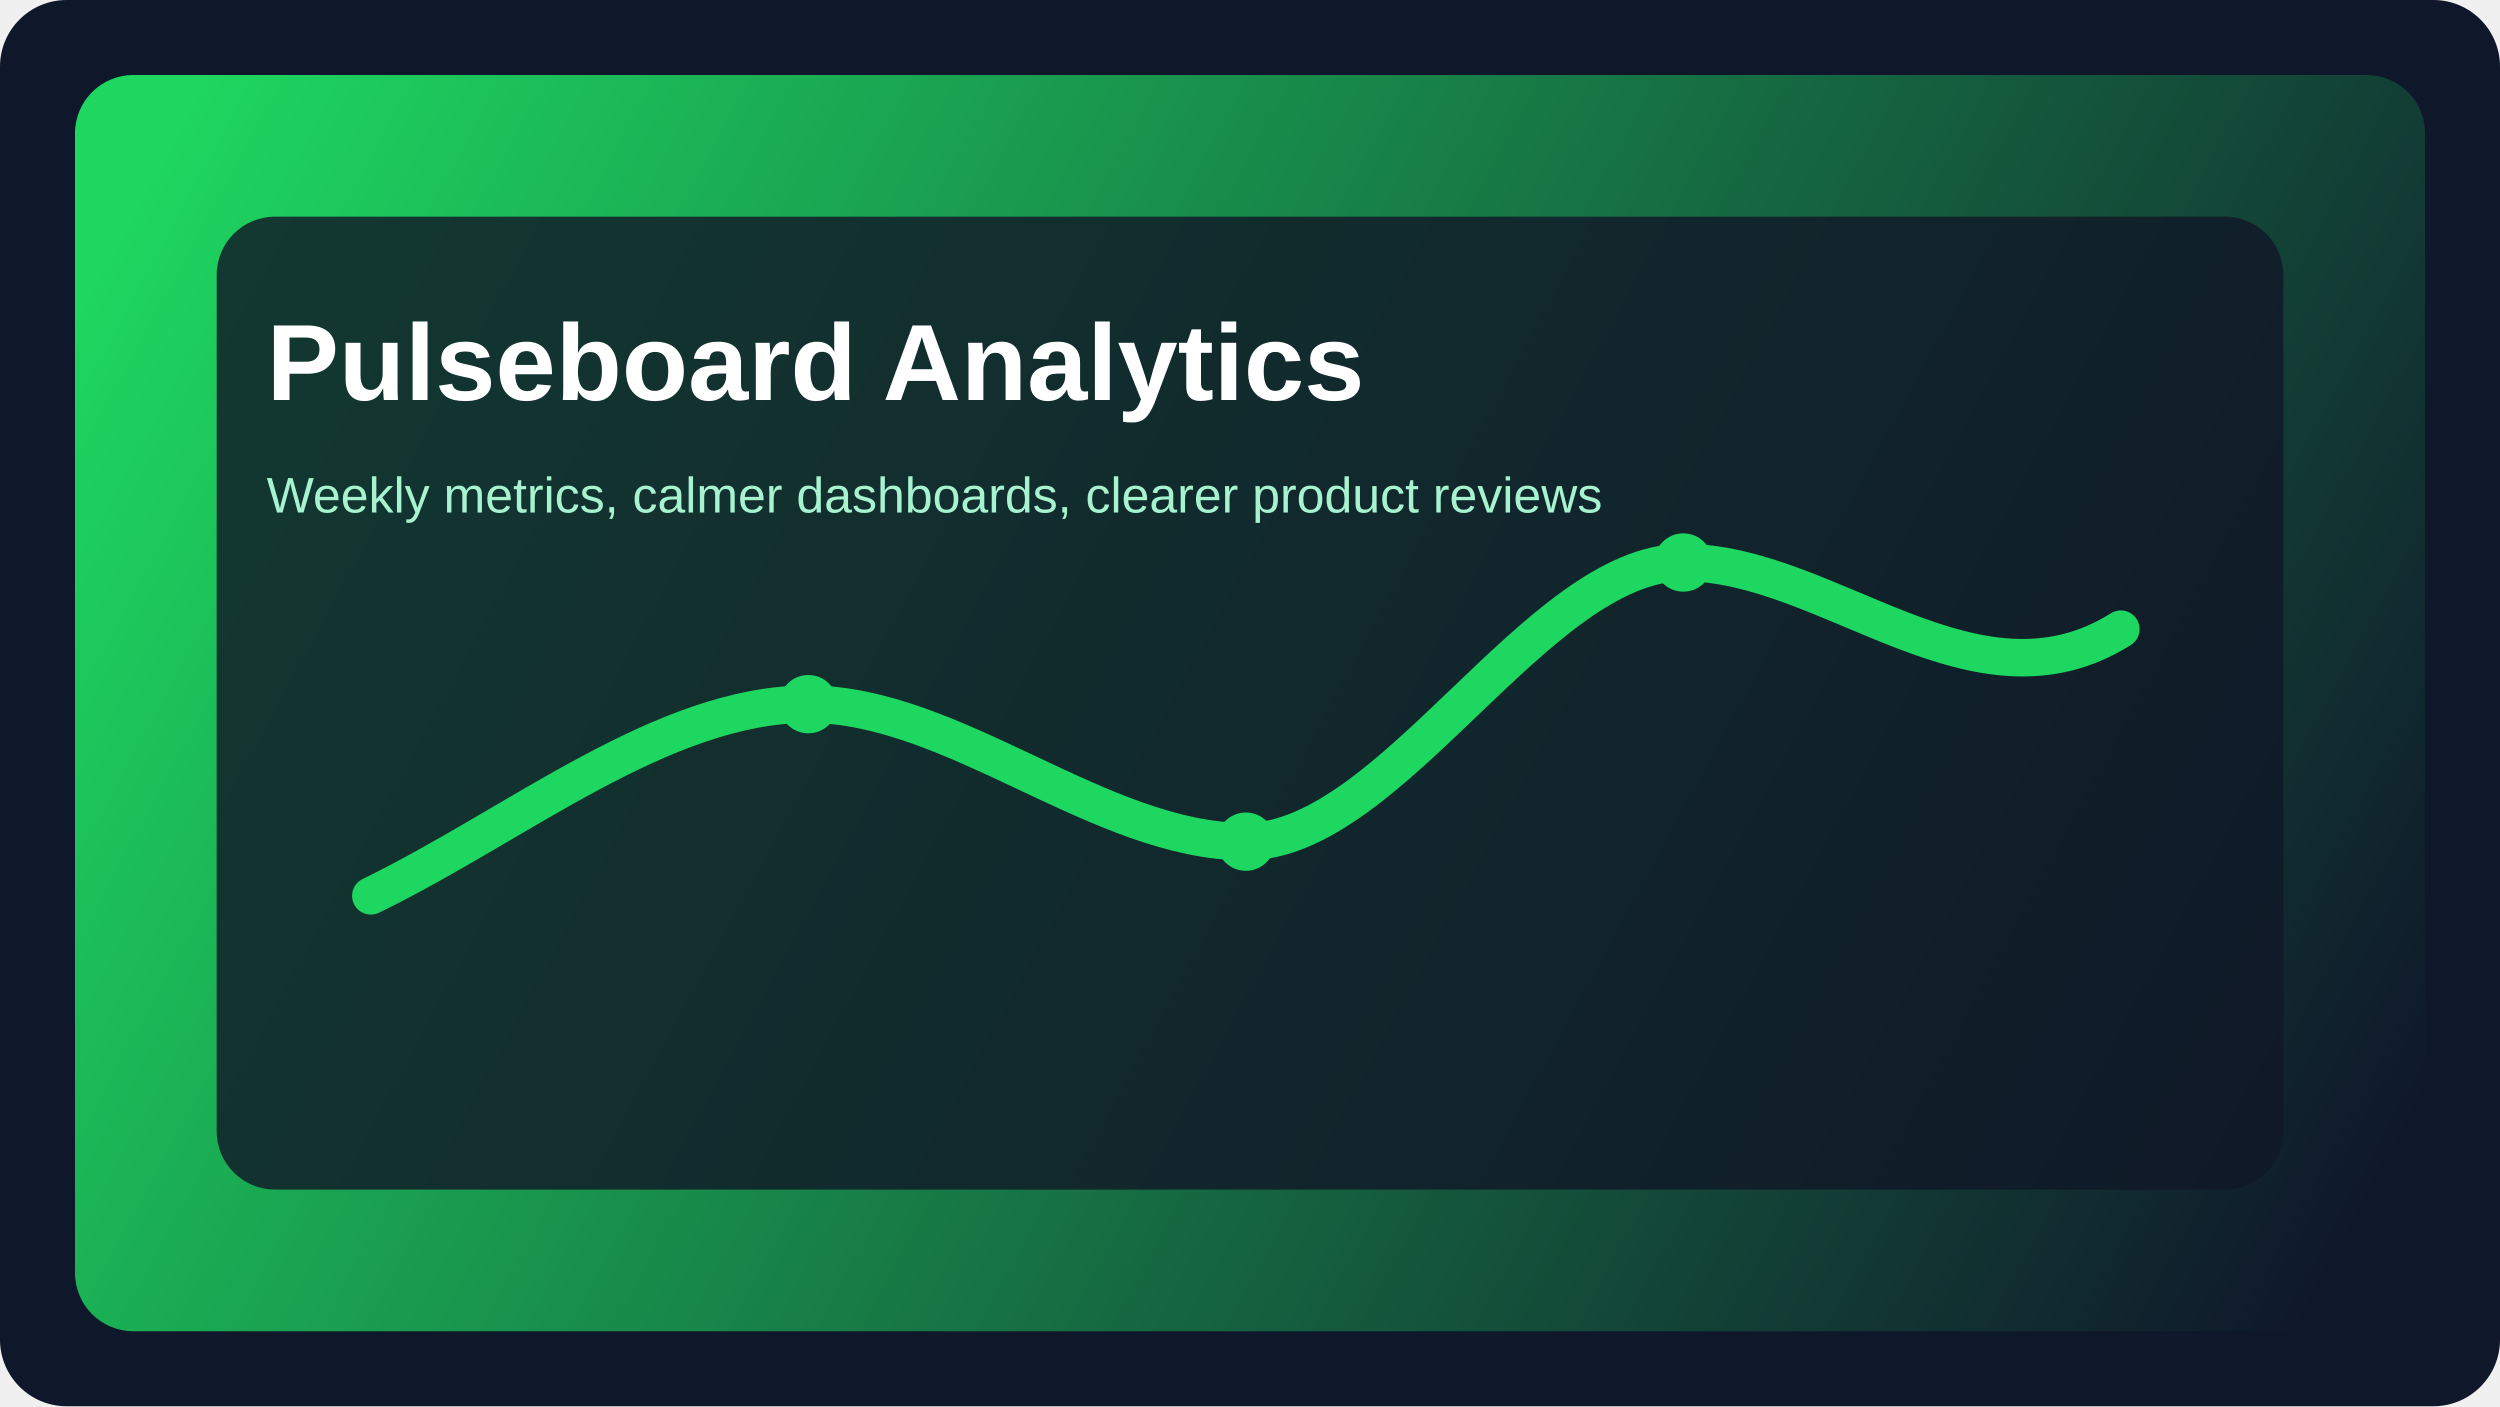
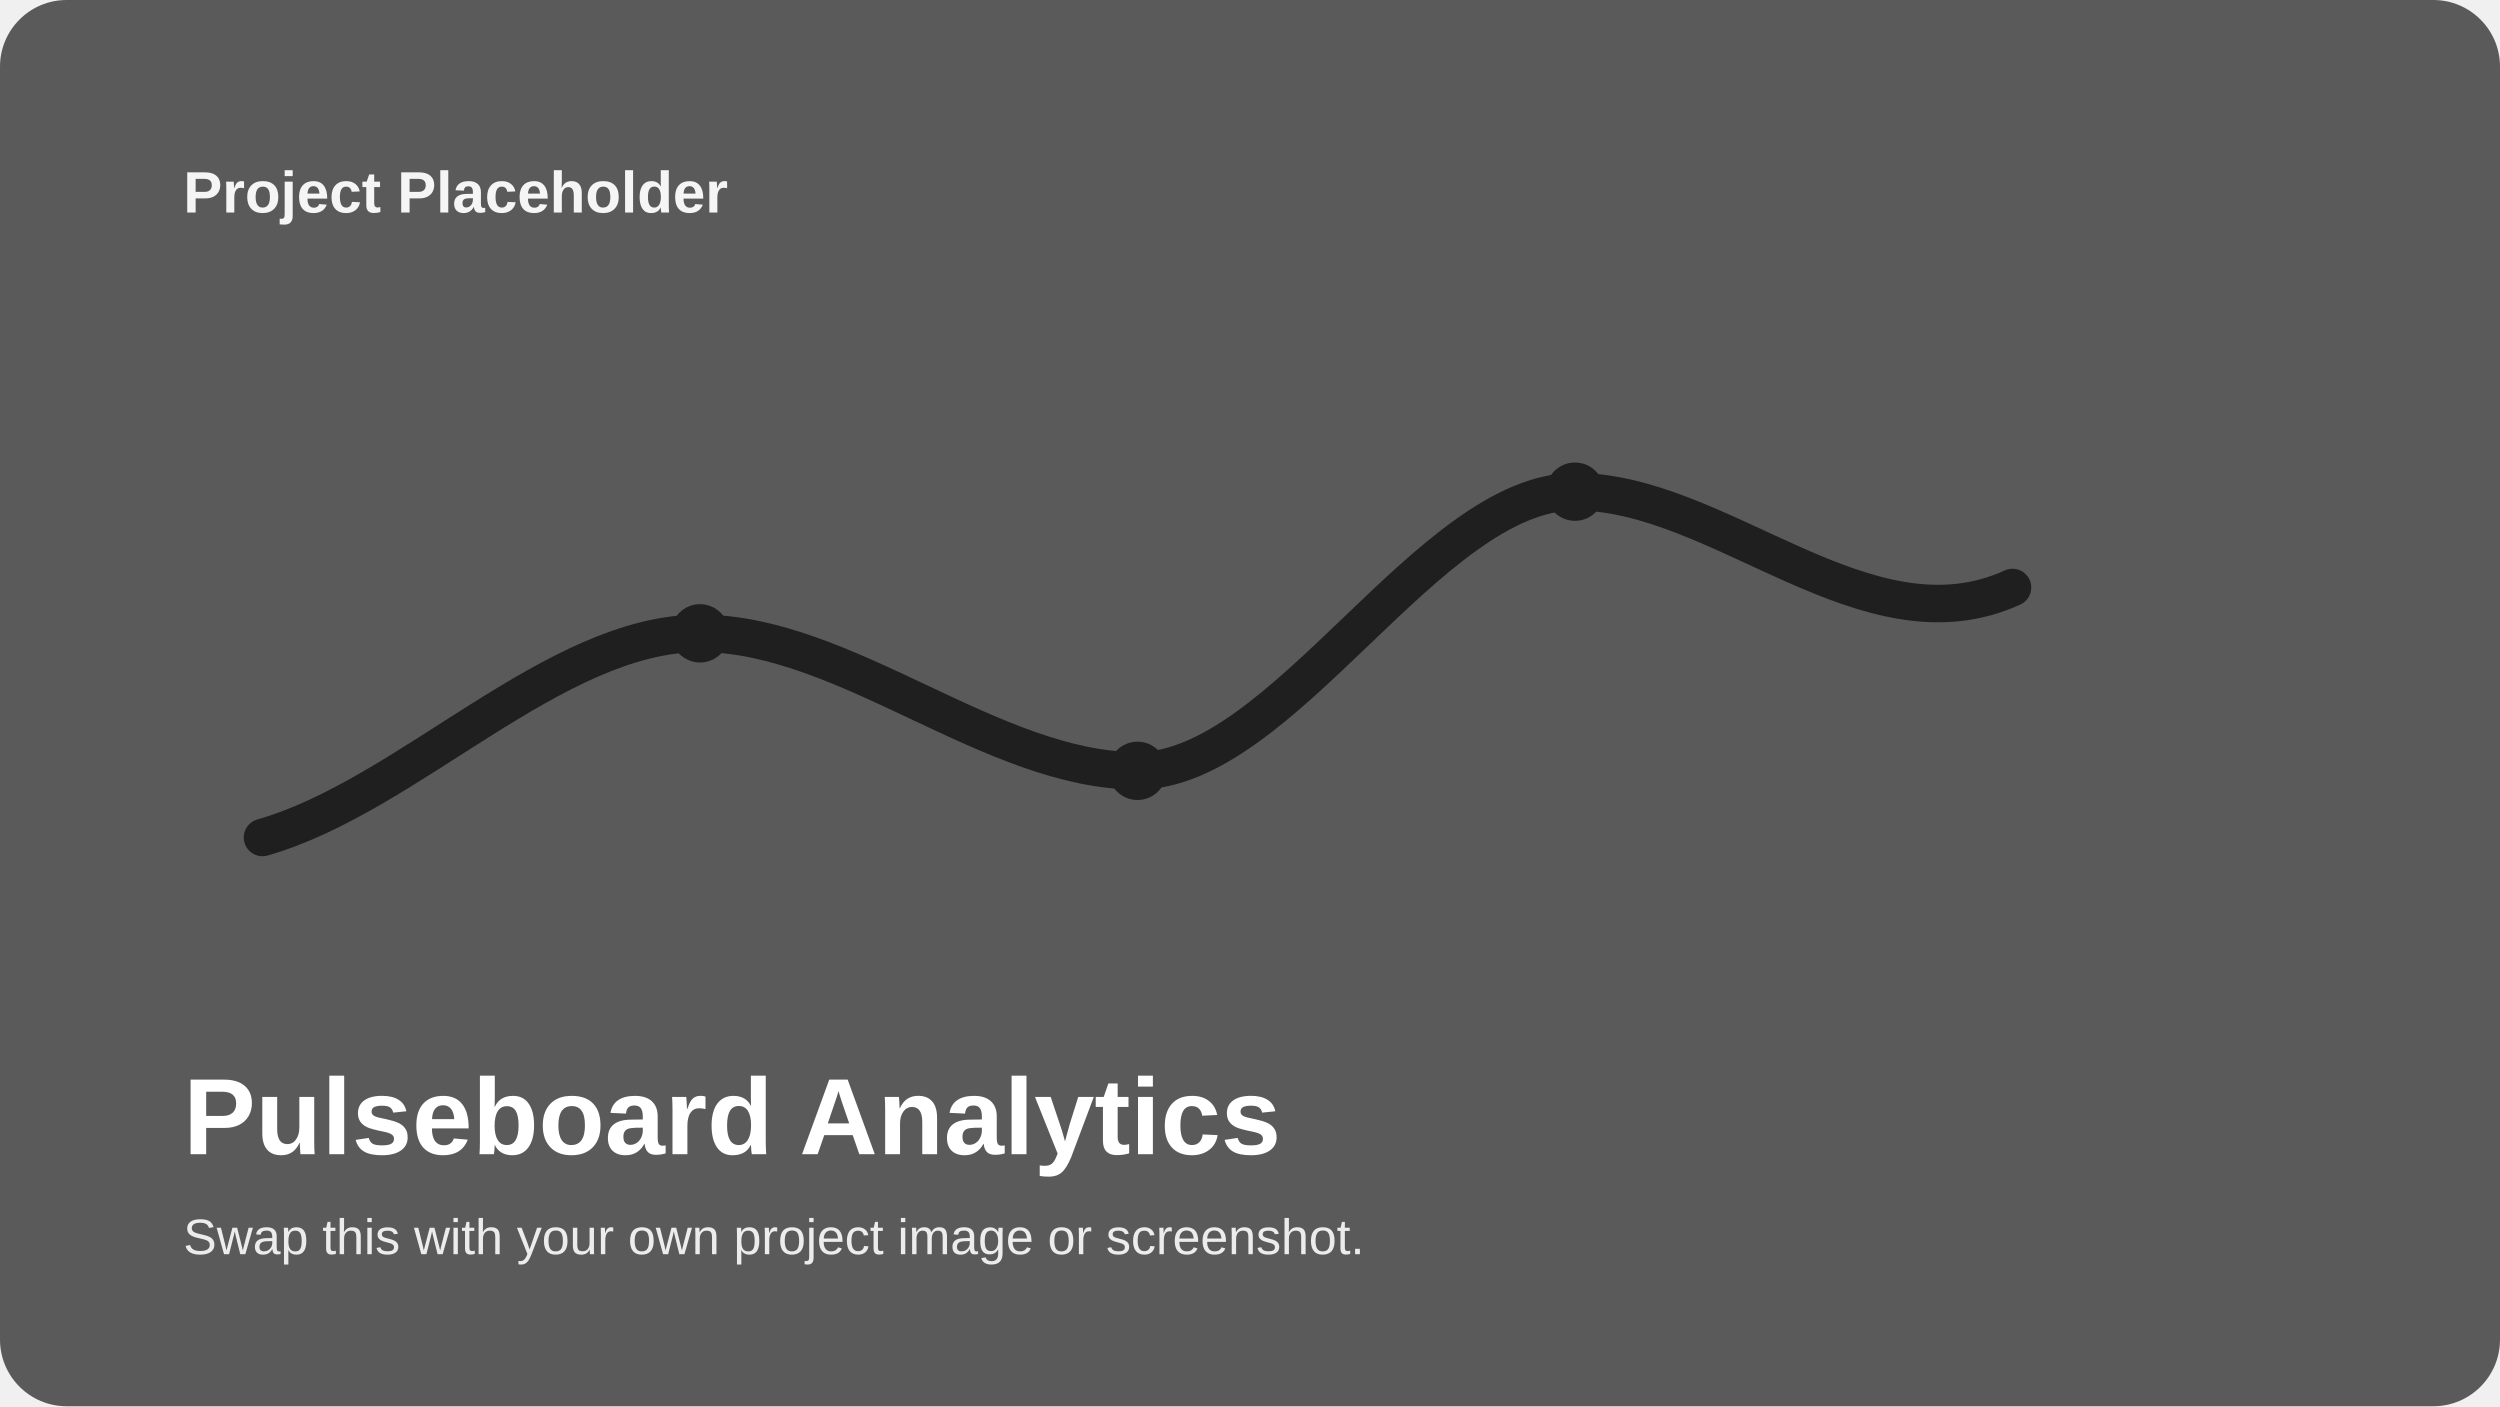
<svg xmlns="http://www.w3.org/2000/svg" width="1200" height="675" viewBox="0 0 1200 675" fill="none">
-   <rect width="1200" height="675" rx="32" fill="#0F172A" />
-   <rect x="36" y="36" width="1128" height="603" rx="28" fill="url(#paint0_linear)" />
-   <rect x="104" y="104" width="992" height="467" rx="28" fill="#111827" fill-opacity="0.82" />
-   <path d="M178 430C248 396 318 338 388 338C458 338 528 404 598 404C668 404 738 270 808 270C878 270 948 346 1018 302" stroke="#1ED760" stroke-width="18" stroke-linecap="round" />
-   <circle cx="388" cy="338" r="14" fill="#1ED760" />
-   <circle cx="598" cy="404" r="14" fill="#1ED760" />
-   <circle cx="808" cy="270" r="14" fill="#1ED760" />
-   <text x="128" y="192" fill="#FFFFFF" font-family="Arial, sans-serif" font-size="52" font-weight="700">Pulseboard Analytics</text>
-   <text x="128" y="246" fill="#A7F3D0" font-family="Arial, sans-serif" font-size="24">Weekly metrics, calmer dashboards, clearer product reviews</text>
-   <defs>
-     <linearGradient id="paint0_linear" x1="82" y1="52" x2="1122" y2="617" gradientUnits="userSpaceOnUse">
-       <stop stop-color="#1ED760" />
-       <stop offset="1" stop-color="#0F172A" />
-     </linearGradient>
-   </defs>
+   <rect width="1200" height="675" rx="32" fill="#5A5A5A" />
+   <text x="88" y="102" fill="#F5F5F5" font-family="Arial, sans-serif" font-size="28" font-weight="700">Project Placeholder</text>
+   <path d="M126 402C196 382 266 304 336 304C406 304 476 370 546 370C616 370 686 236 756 236C826 236 896 314 966 282" stroke="#1F1F1F" stroke-width="18" stroke-linecap="round" />
+   <circle cx="336" cy="304" r="14" fill="#1F1F1F" />
+   <circle cx="546" cy="370" r="14" fill="#1F1F1F" />
+   <circle cx="756" cy="236" r="14" fill="#1F1F1F" />
+   <text x="88" y="554" fill="#FFFFFF" font-family="Arial, sans-serif" font-size="52" font-weight="700">Pulseboard Analytics</text>
+   <text x="88" y="602" fill="#ECECEC" font-family="Arial, sans-serif" font-size="24">Swap this with your own project image or screenshot.</text>
</svg>
